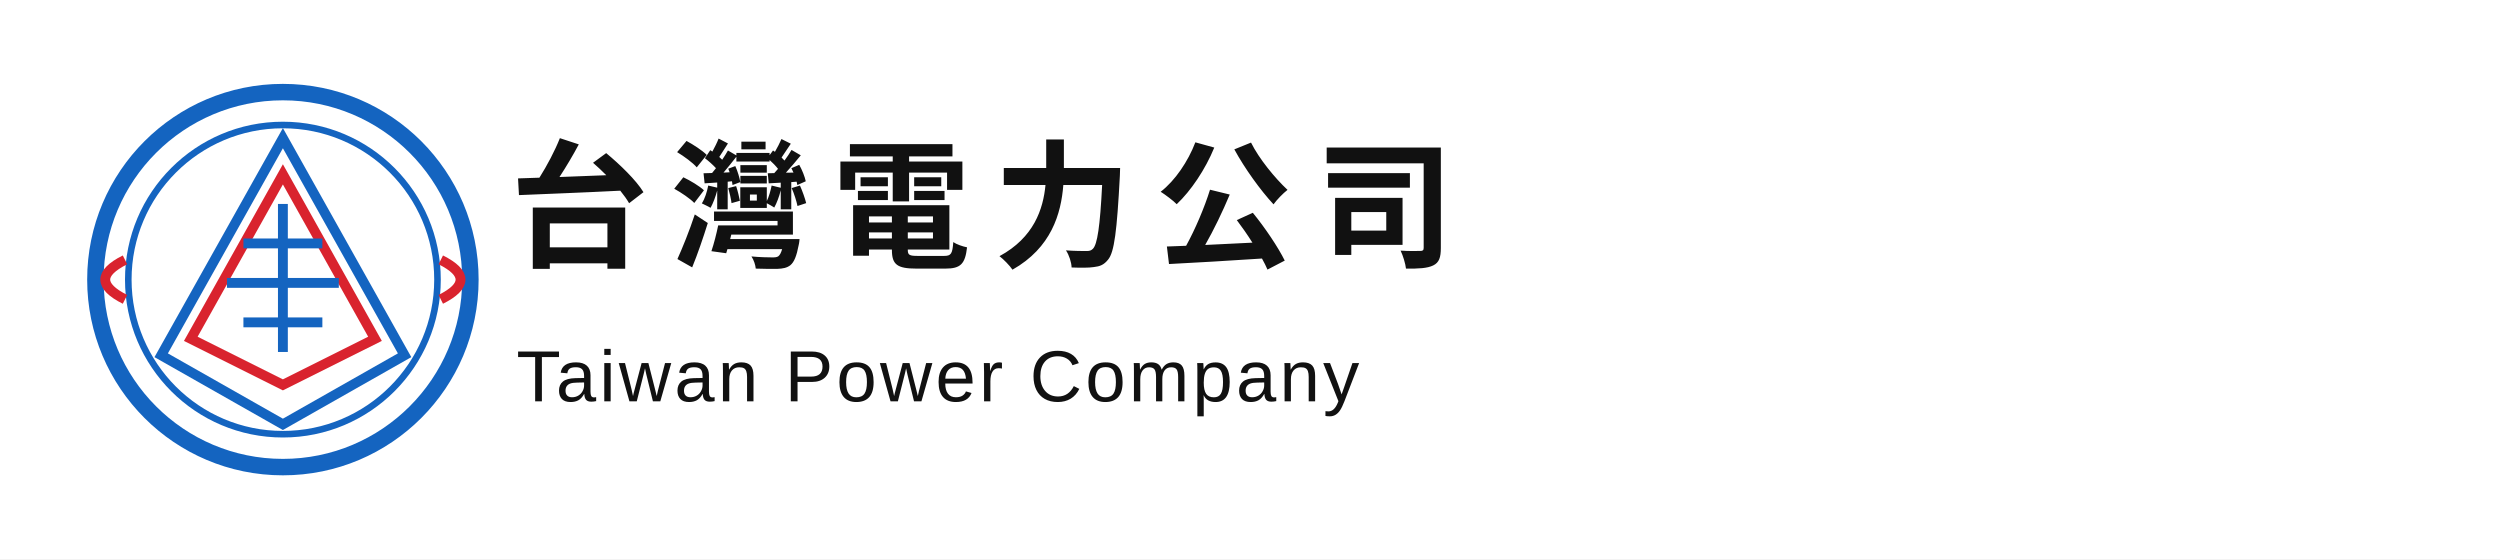
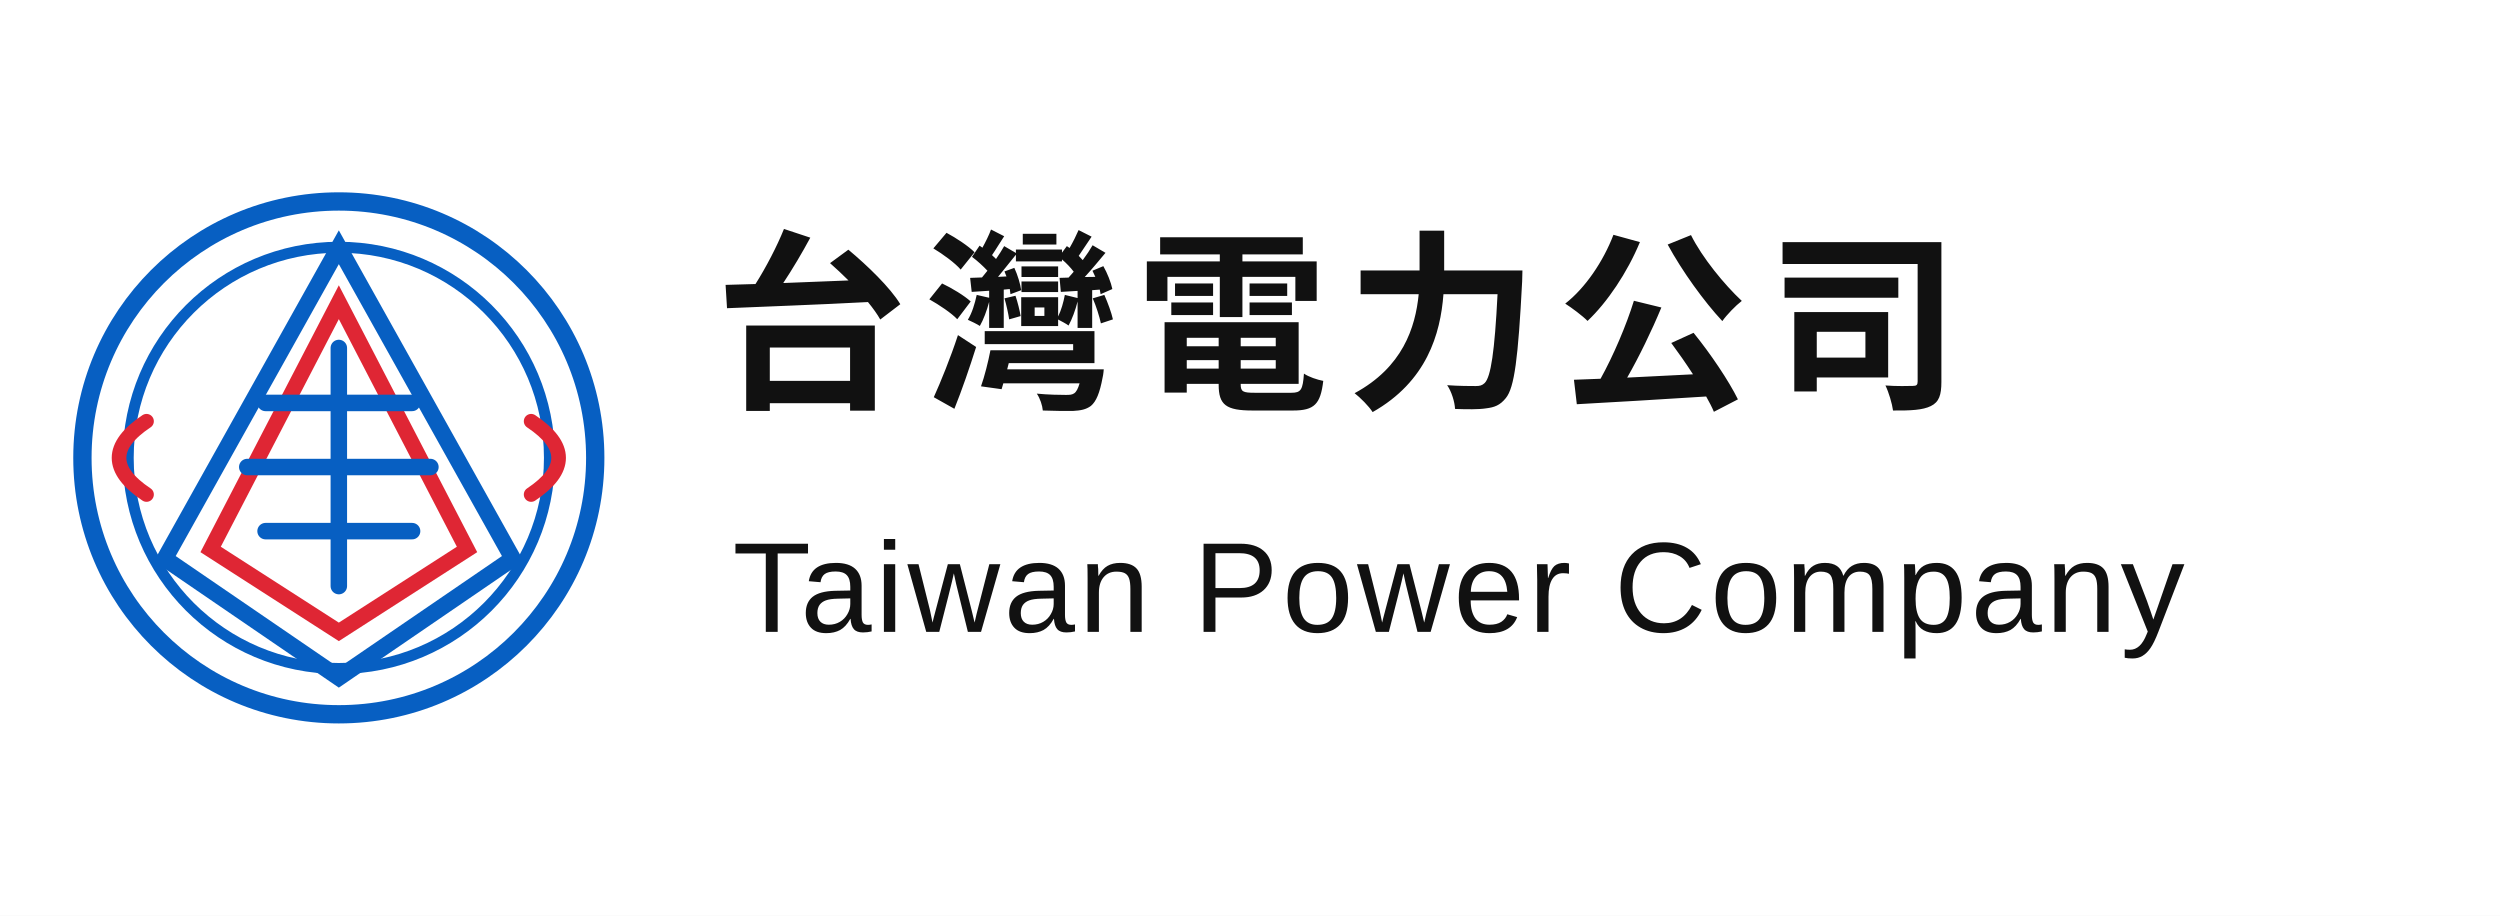
- <svg xmlns="http://www.w3.org/2000/svg" viewBox="0 0 760 170" role="img" aria-labelledby="title desc">
-   <rect width="760" height="170" fill="#fff" />
-   <g transform="translate(18 17)">
-     <circle cx="68" cy="68" r="57" fill="#fff" stroke="#1464c0" stroke-width="5" />
-     <circle cx="68" cy="68" r="47" fill="none" stroke="#1464c0" stroke-width="2" />
-     <path d="M68 25 L105 91 L68 112 L31 91 Z" fill="none" stroke="#1464c0" stroke-width="3" />
-     <path d="M68 36 L96 86 L68 100 L40 86 Z" fill="none" stroke="#d9232e" stroke-width="3" />
-     <path d="M68 45v45M51 69h34M56 57h24M56 81h24" stroke="#1464c0" stroke-width="3" />
-     <path d="M20 62 Q8 68 20 74M116 62 Q128 68 116 74" fill="none" stroke="#d9232e" stroke-width="3" />
+ <svg xmlns="http://www.w3.org/2000/svg" viewBox="0 0 273 100" role="img" aria-labelledby="title desc">
+   <rect width="273" height="100" fill="#fff" />
+   <g transform="translate(7 20)">
+     <circle cx="30" cy="30" r="28" fill="#fff" stroke="#075fc2" stroke-width="2" />
+     <circle cx="30" cy="30" r="23" fill="none" stroke="#075fc2" stroke-width="1.2" />
+     <path d="M30 7 L49 41 L30 54 L11 41 Z" fill="none" stroke="#075fc2" stroke-width="1.8" />
+     <path d="M30 13 L44 40 L30 49 L16 40 Z" fill="none" stroke="#df2634" stroke-width="1.7" />
+     <path d="M30 18v26M20 31h20M22 24h16M22 38h16" stroke="#075fc2" stroke-width="1.8" stroke-linecap="round" />
+     <path d="M9 26 Q3 30 9 34M51 26 Q57 30 51 34" fill="none" stroke="#df2634" stroke-width="1.6" stroke-linecap="round" />
  </g>
-   <text x="155" y="78" fill="#111" font-family="DFKai-SB, BiauKai, KaiTi, serif" font-size="42" font-weight="700" letter-spacing="7">台灣電力公司</text>
-   <text x="157" y="122" fill="#111" font-family="Arial, sans-serif" font-size="22" letter-spacing="1">Taiwan Power Company</text>
+   <text x="78" y="43" fill="#111" font-family="DFKai-SB, BiauKai, KaiTi, serif" font-size="21" font-weight="700" letter-spacing="2">台灣電力公司</text>
+   <text x="80" y="69" fill="#111" font-family="Arial, sans-serif" font-size="14" letter-spacing=".4">Taiwan Power Company</text>
</svg>
